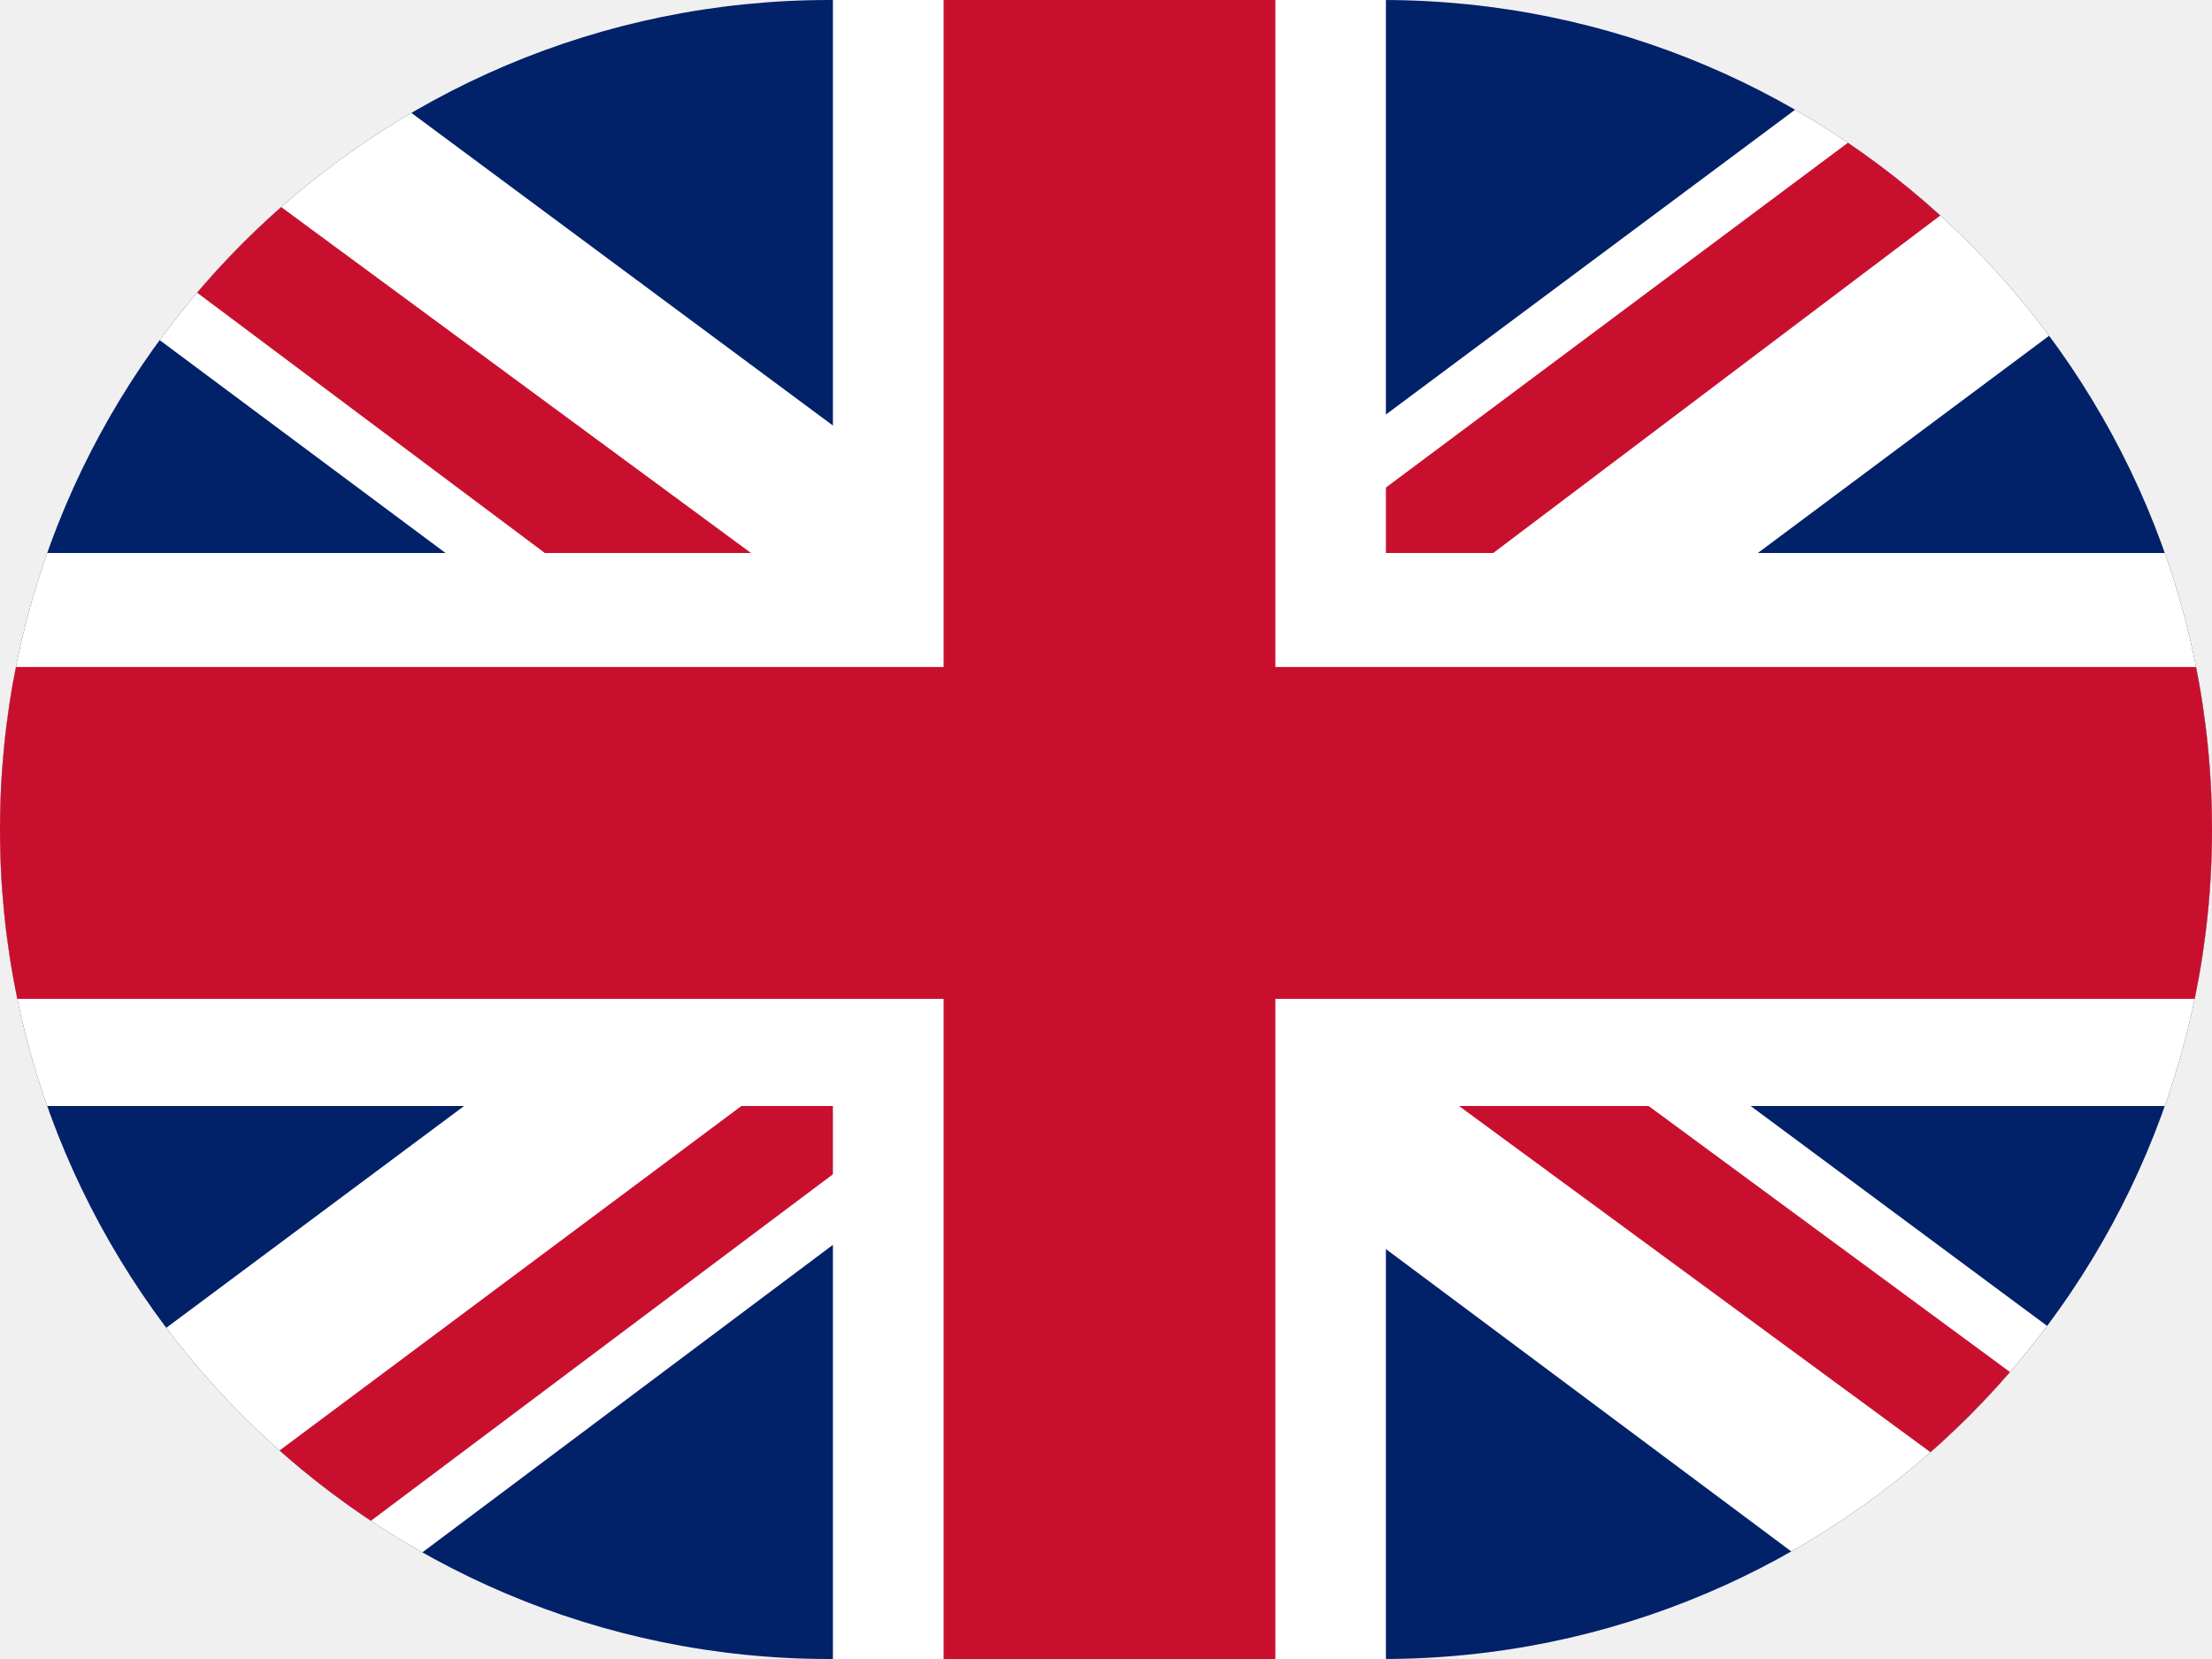
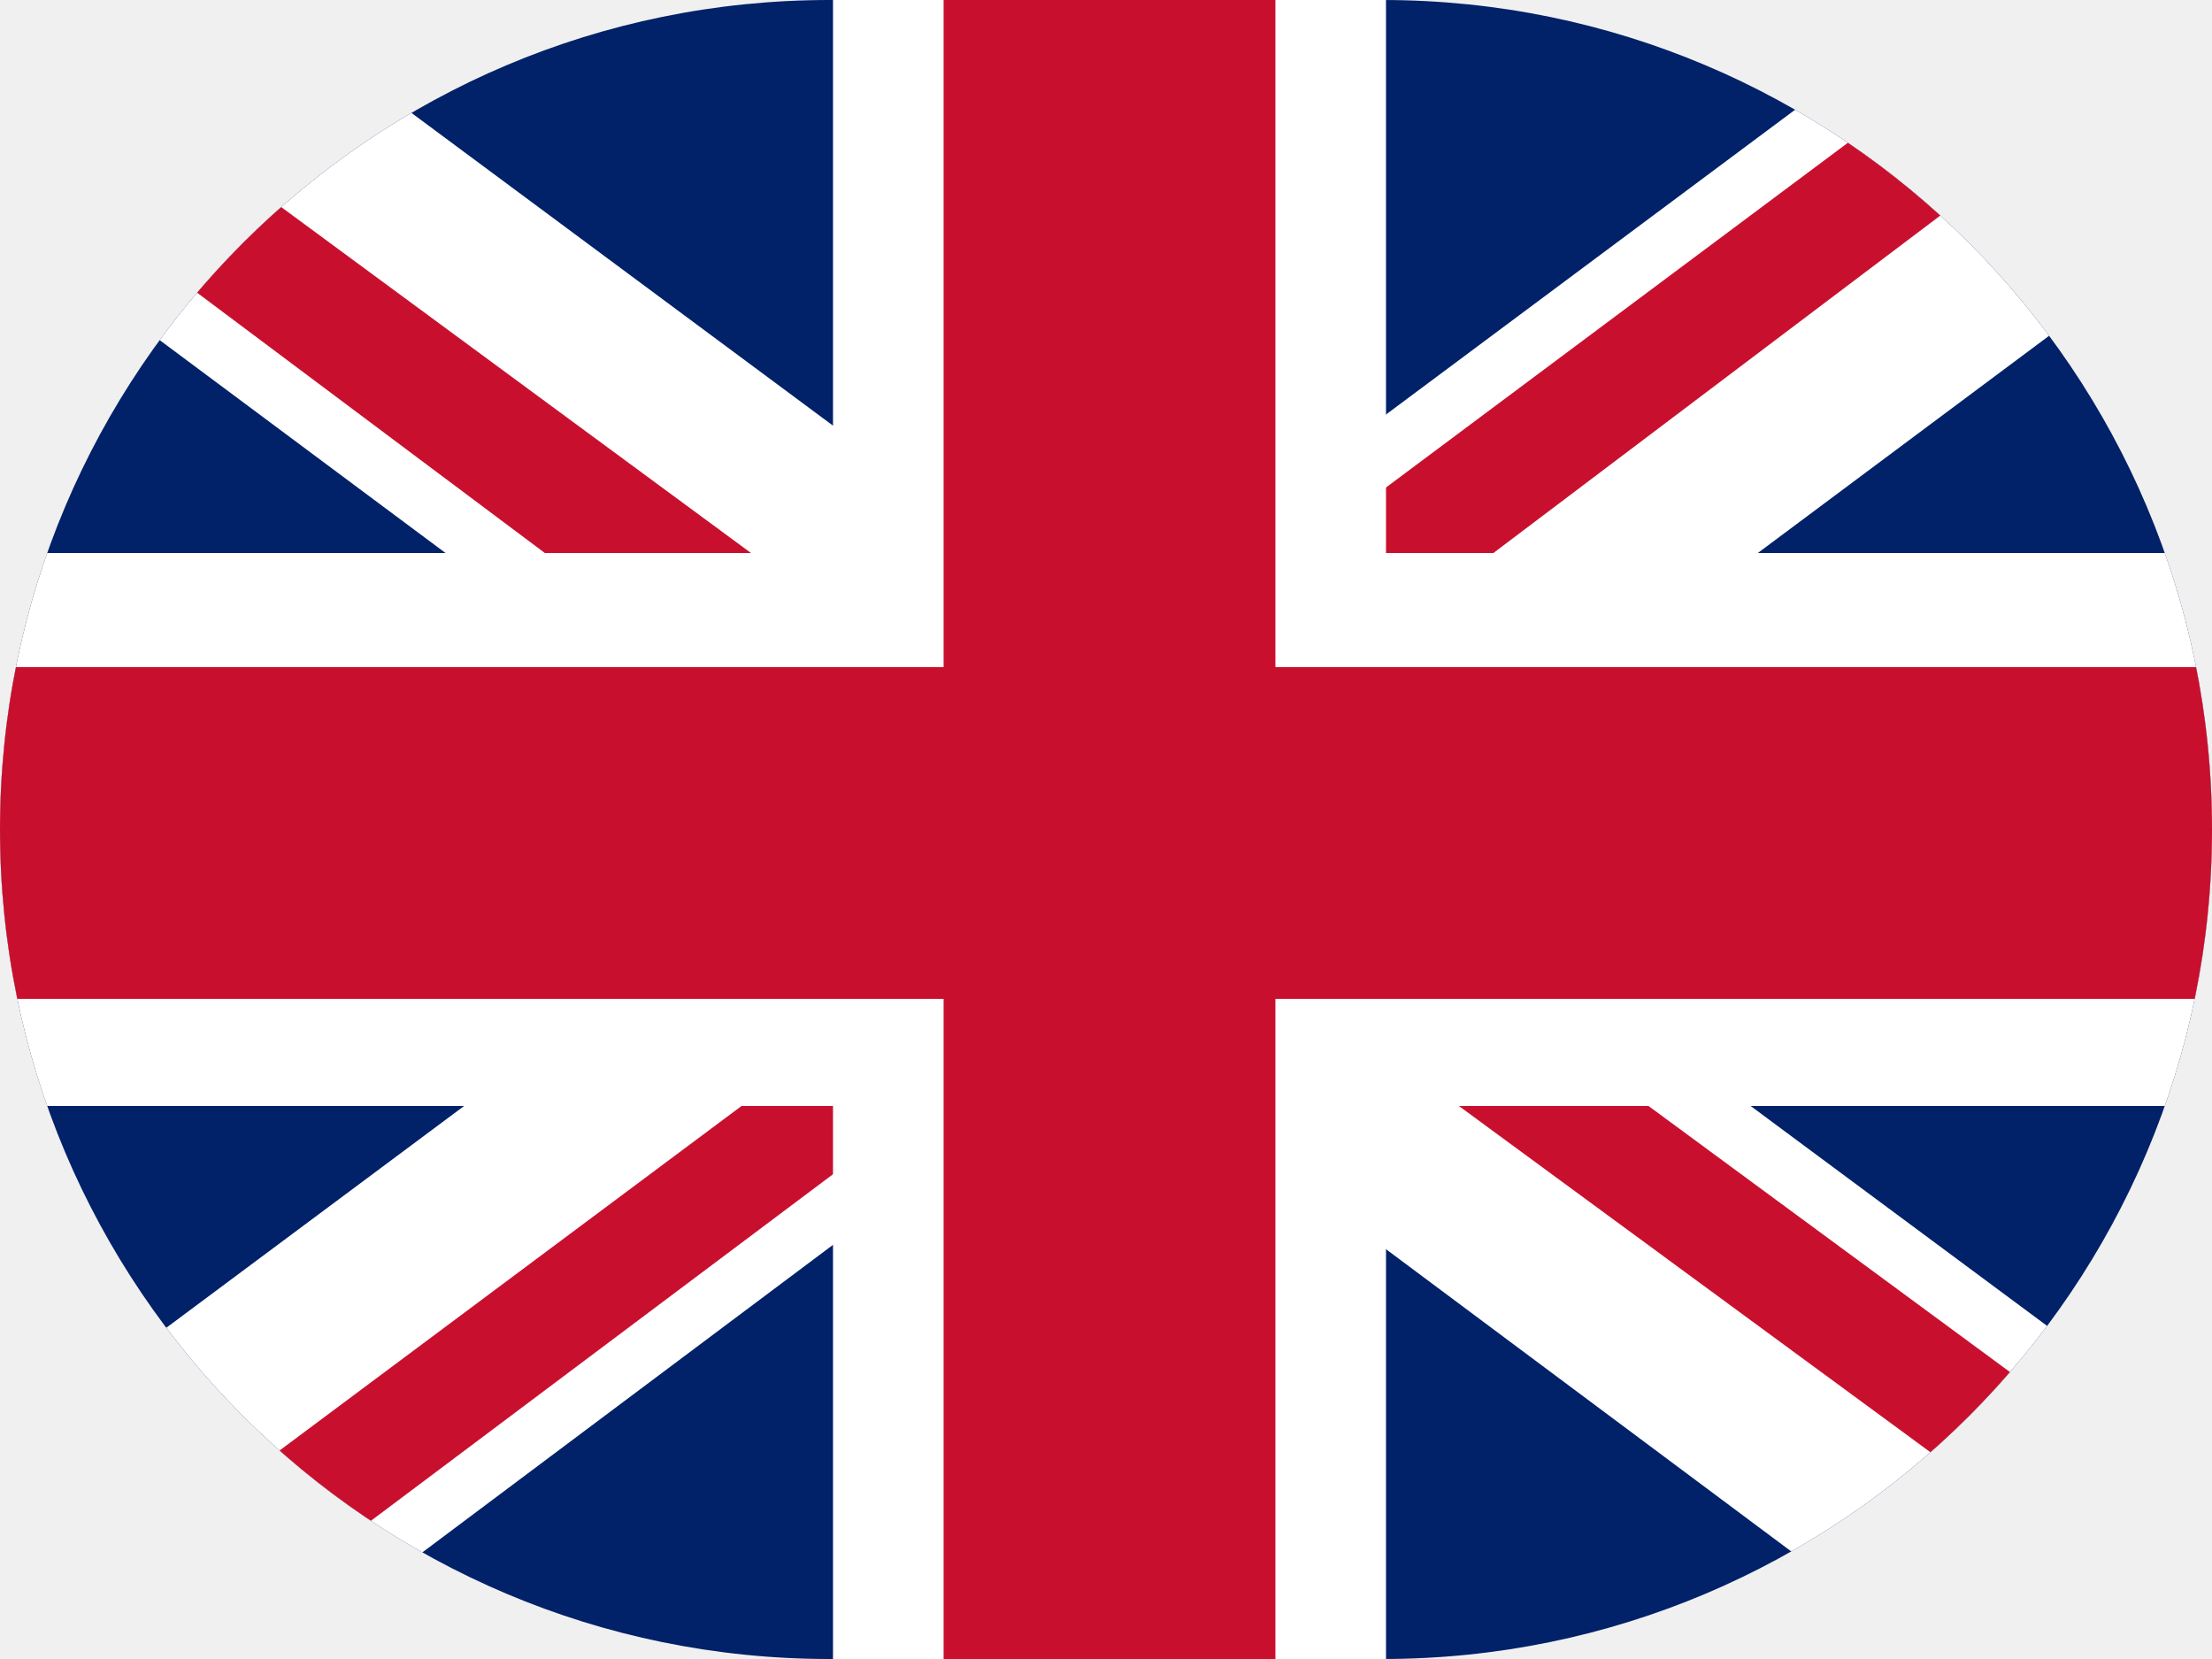
- <svg xmlns="http://www.w3.org/2000/svg" width="24" height="18" fill="none">
-   <g clip-path="url(#clip0_140_81)">
-     <path fill="#012169" d="M0 0H24V18H0V0Z" />
-     <path fill="#fff" d="M2.812 0L11.963 6.787L21.075 0H24V2.325L15 9.037L24 15.713V18H21L12 11.287L3.038 18H0V15.75L8.963 9.075L0 2.4V0H2.812Z" />
-     <path fill="#c8102e" d="M15.9 10.537L24 16.5V18L13.838 10.537H15.9ZM9 11.287L9.225 12.6L2.025 18H0L9 11.287ZM24 0V0.113L14.662 7.162L14.738 5.513L22.125 0H24ZM0 0L8.963 6.6H6.713L0 1.575V0Z" />
-     <path fill="#fff" d="M9.037 0V18H15.037V0H9.037ZM0 6V12H24V6H0Z" />
-     <path fill="#c8102e" d="M0 7.237V10.838H24V7.237H0ZM10.238 0V18H13.838V0H10.238Z" />
+ <svg xmlns="http://www.w3.org/2000/svg" width="24" height="18" fill="none" viewBox="0 0 24 18">
+   <g clip-path="url(#a)">
+     <path fill="#012169" d="M0 0h24v18H0z" />
+     <path fill="#fff" d="m2.813 0 9.15 6.788L21.075 0H24v2.325l-9 6.712 9 6.676V18h-3l-9-6.712L3.038 18H0v-2.25l8.963-6.675L0 2.4V0z" />
+     <path fill="#c8102e" d="M15.9 10.538 24 16.5V18l-10.162-7.462zm-6.9.75.225 1.312-7.2 5.4H0zM24 0v.113l-9.337 7.05.075-1.65L22.125 0zM0 0l8.963 6.6h-2.25L0 1.575z" />
+     <path fill="#fff" d="M9.038 0v18h6V0zM0 6v6h24V6z" />
+     <path fill="#c8102e" d="M0 7.238v3.6h24v-3.6zM10.238 0v18h3.6V0z" />
  </g>
  <defs>
-     <clipPath id="clip0_140_81">
-       <path fill="#fff" d="M0 9C0 4.029 4.029 0 9 0H15C19.971 0 24 4.029 24 9C24 13.971 19.971 18 15 18H9C4.029 18 0 13.971 0 9Z" />
+     <clipPath id="a">
+       <path fill="#fff" d="M0 9a9 9 0 0 1 9-9h6a9 9 0 1 1 0 18H9a9 9 0 0 1-9-9" />
    </clipPath>
  </defs>
</svg>
